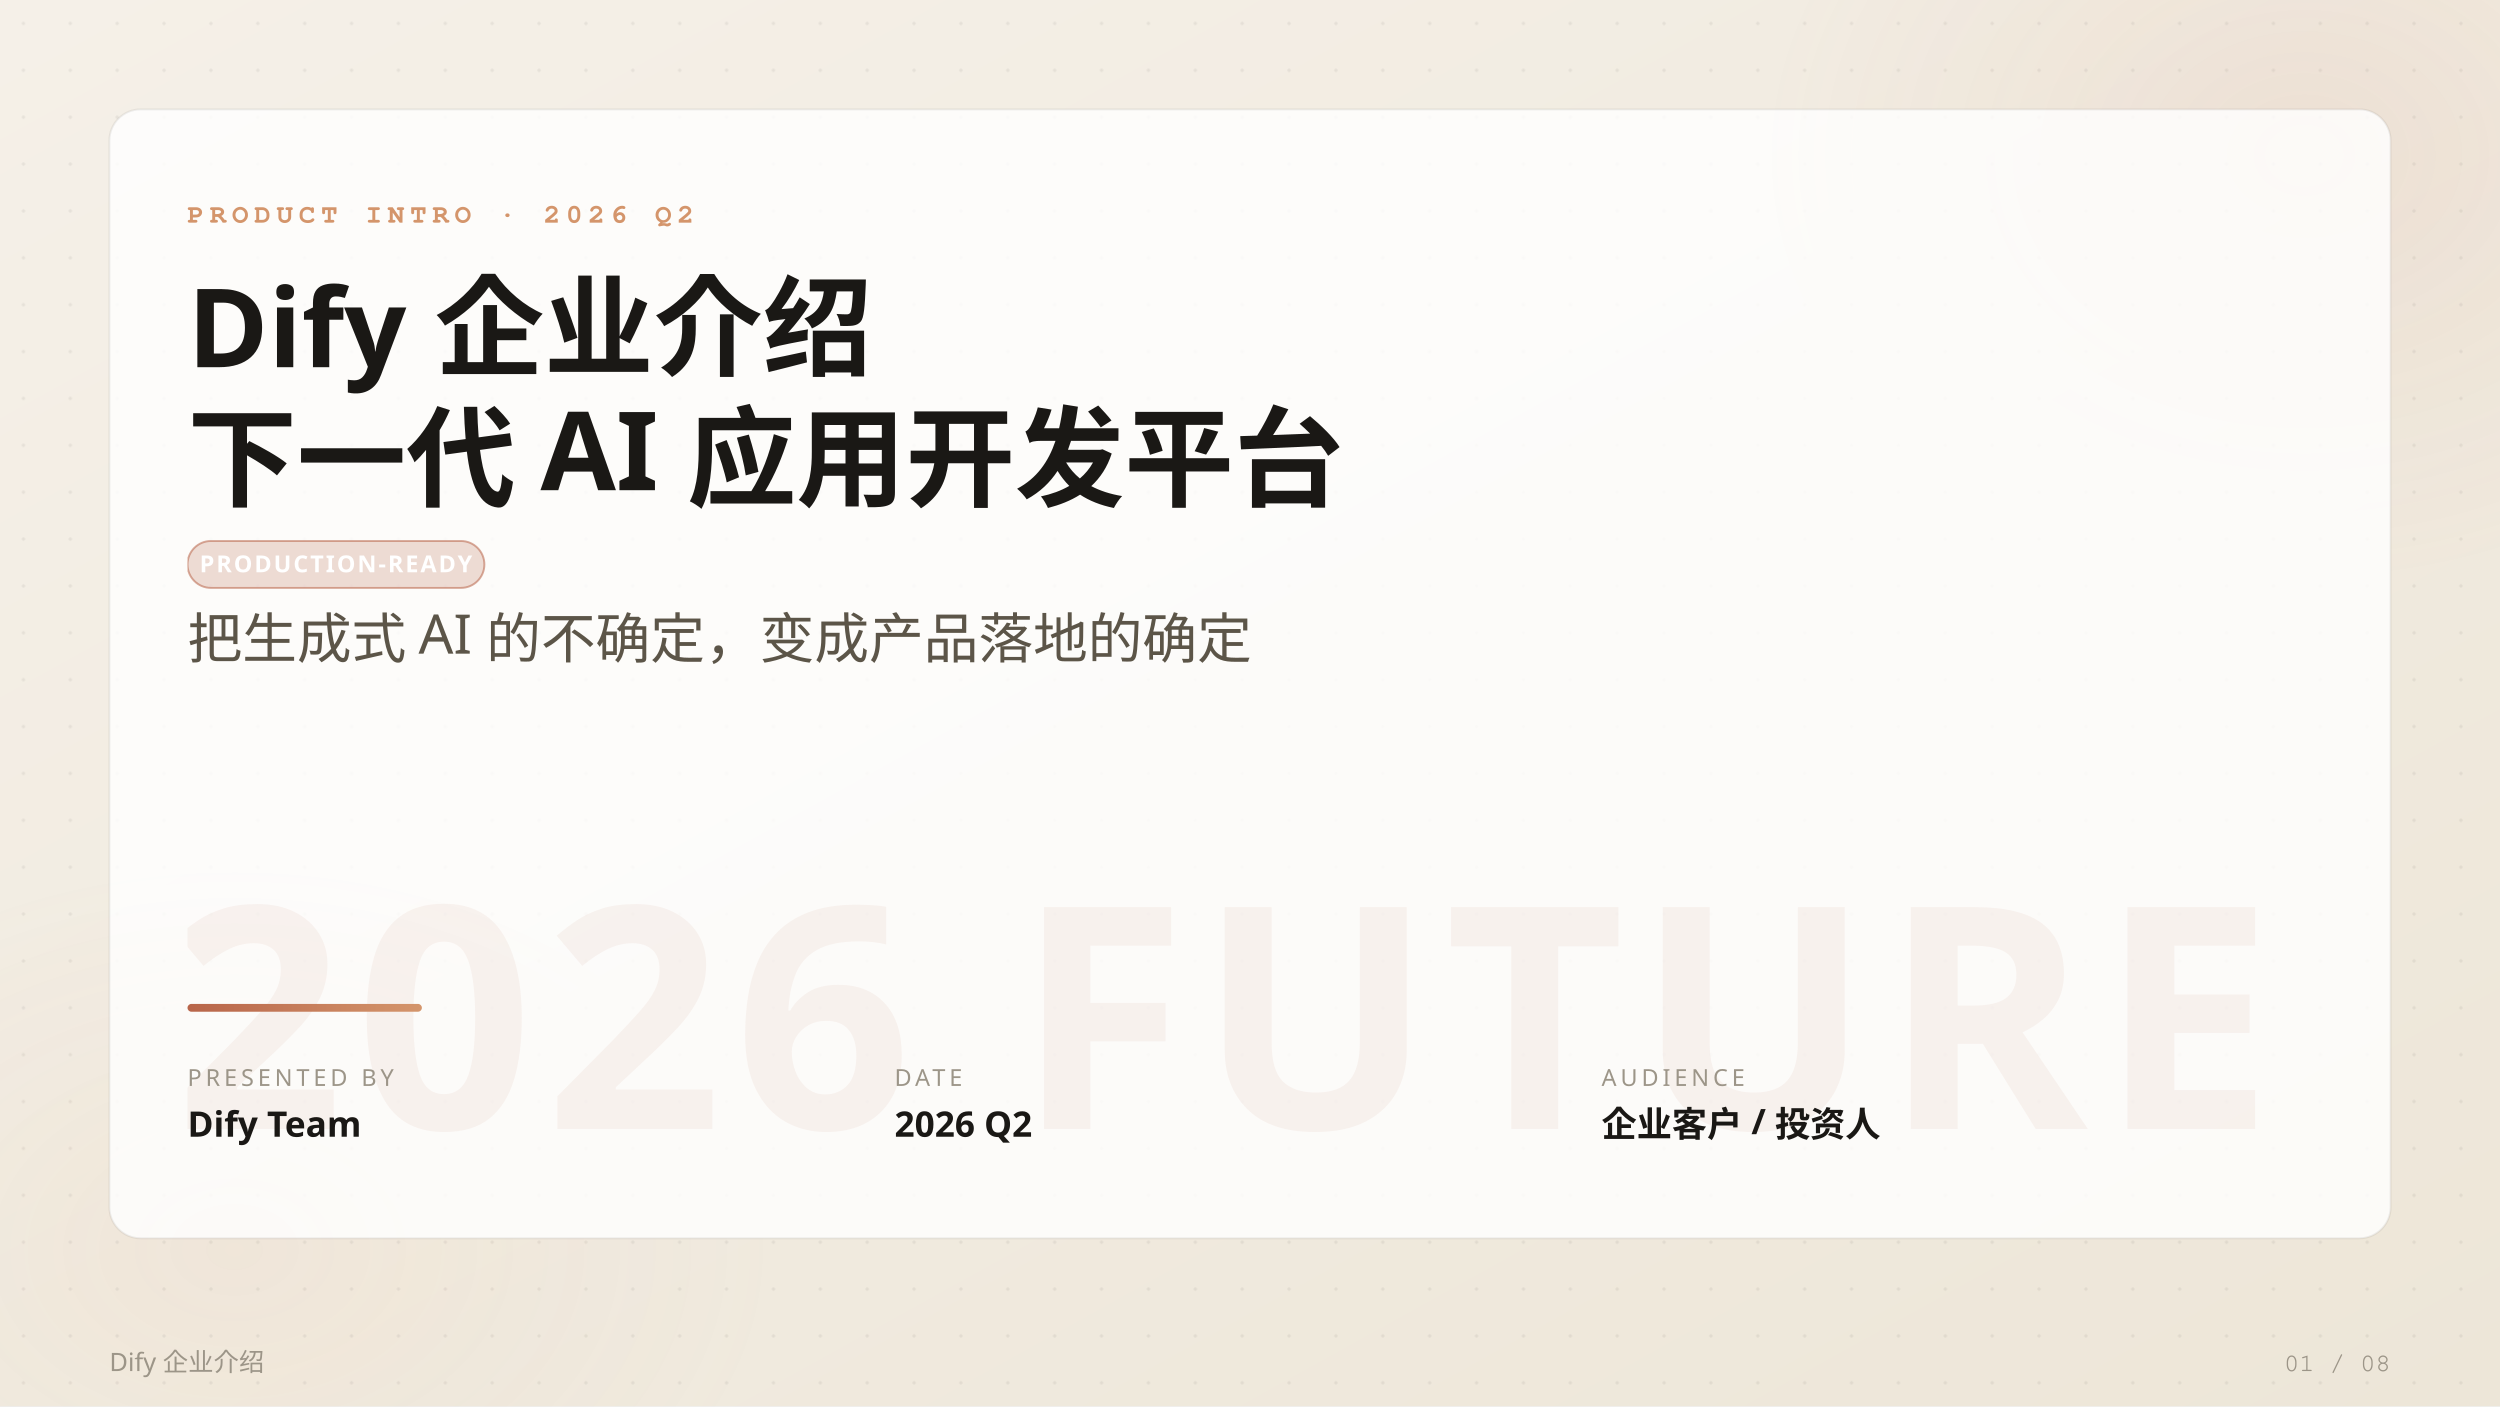
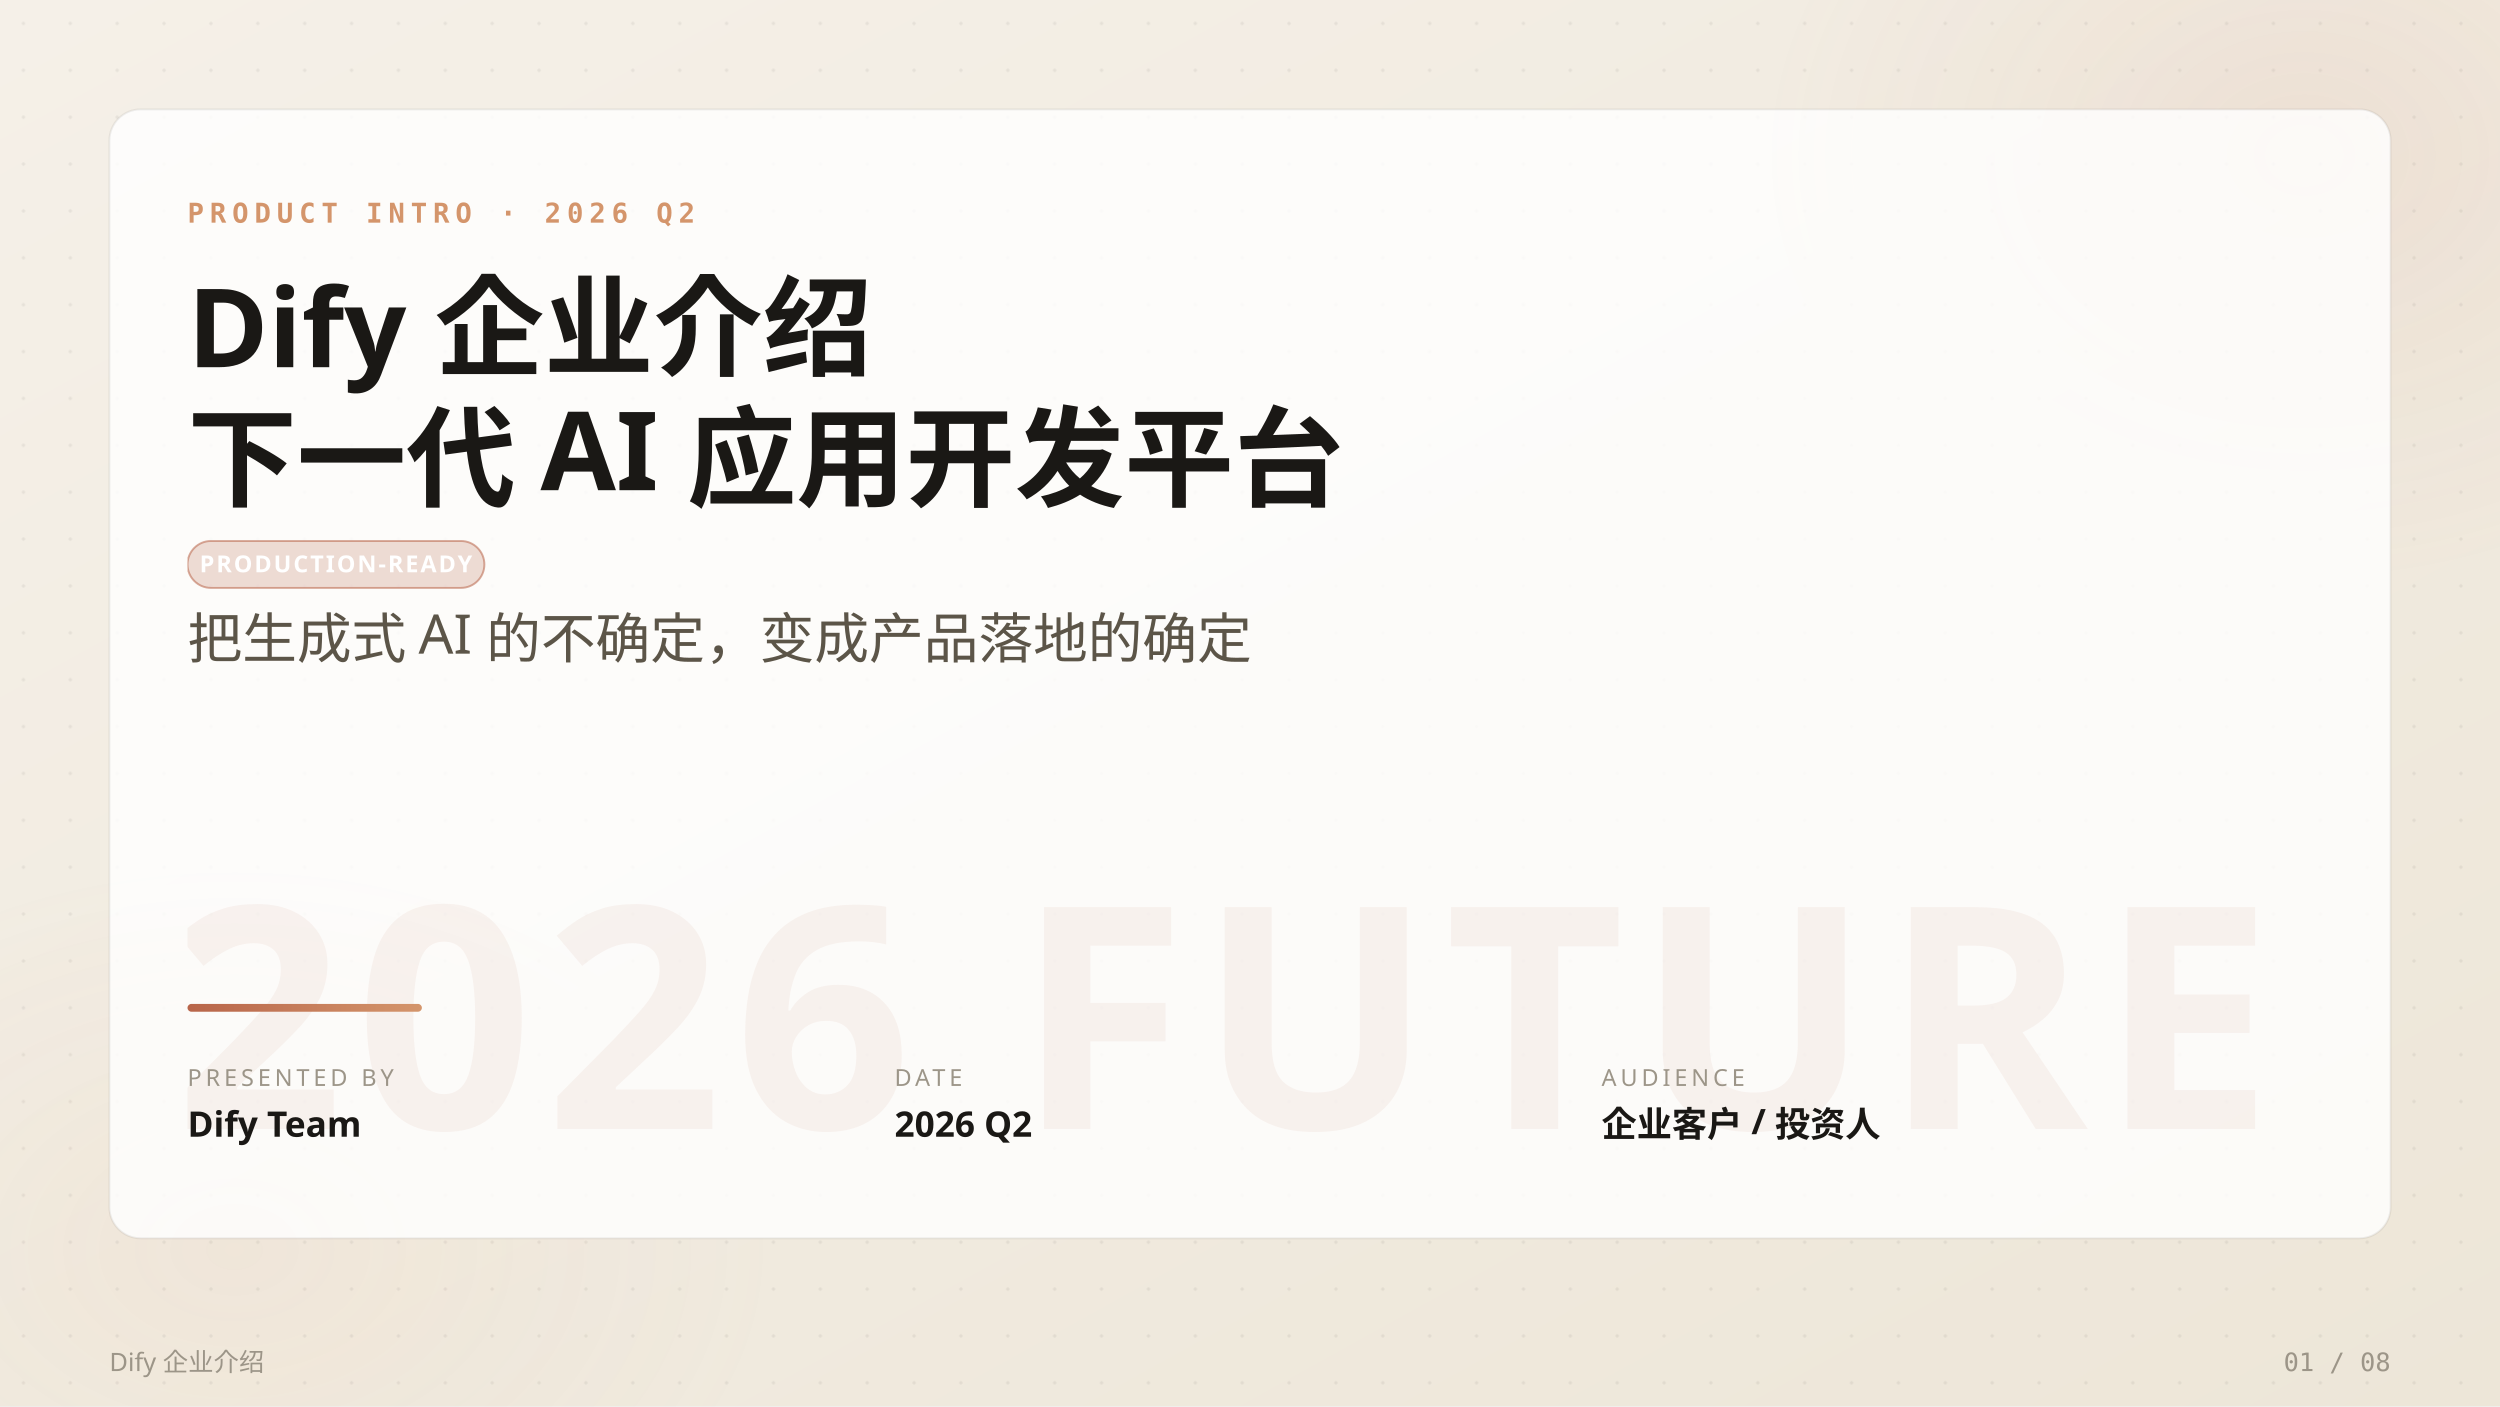
<svg xmlns="http://www.w3.org/2000/svg" viewBox="0 0 1280 720" width="1280" height="720">
  <defs>
    <linearGradient id="bg-grad" x1="0%" y1="0%" x2="100%" y2="100%">
      <stop offset="0%" stop-color="#F5F0E8" />
      <stop offset="100%" stop-color="#EDE6D8" />
    </linearGradient>
    <linearGradient id="accent-grad" x1="0%" y1="0%" x2="100%" y2="0%">
      <stop offset="0%" stop-color="#B8654A" />
      <stop offset="100%" stop-color="#D4956B" />
    </linearGradient>
    <linearGradient id="accent-grad-v" x1="0%" y1="0%" x2="0%" y2="100%">
      <stop offset="0%" stop-color="#B8654A" />
      <stop offset="100%" stop-color="#D4956B" />
    </linearGradient>
    <radialGradient id="spot-1" cx="50%" cy="50%" r="50%">
      <stop offset="0%" stop-color="#B8654A" stop-opacity="0.08" />
      <stop offset="100%" stop-color="#B8654A" stop-opacity="0" />
    </radialGradient>
    <radialGradient id="spot-2" cx="50%" cy="50%" r="50%">
      <stop offset="0%" stop-color="#D4956B" stop-opacity="0.06" />
      <stop offset="100%" stop-color="#D4956B" stop-opacity="0" />
    </radialGradient>
    <pattern id="bg-texture" width="24" height="24" patternUnits="userSpaceOnUse">
      <circle cx="12" cy="12" r="0.9" fill="#1a1815" fill-opacity="0.06" />
    </pattern>
  </defs>
  <style type="text/css">
-     text { font-family: 'PingFang SC', 'Noto Sans SC', 'Microsoft YaHei', sans-serif; }
-     .mono { font-family: 'Menlo', 'SF Mono', 'IBM Plex Mono', 'Courier', monospace; }
-     .eyebrow { font-size: 14px; fill: #D4956B; letter-spacing: 3px; font-weight: 600; font-family: 'Menlo', 'SF Mono', 'IBM Plex Mono', 'Courier', monospace; }
-     .h1 { font-size: 56px; fill: #1a1815; font-weight: 700; font-family: 'Songti SC', 'Noto Serif SC', 'STKaiti', 'Times New Roman', serif; }
-     .h2 { font-size: 42px; fill: #1a1815; font-weight: 700; font-family: 'Songti SC', 'Noto Serif SC', 'STKaiti', 'Times New Roman', serif; }
-     .h3 { font-size: 28px; fill: #1a1815; font-weight: 600; font-family: 'Songti SC', 'Noto Serif SC', 'STKaiti', 'Times New Roman', serif; }
-     .h4 { font-size: 20px; fill: #1a1815; font-weight: 600; font-family: 'Songti SC', 'Noto Serif SC', 'STKaiti', 'Times New Roman', serif; }
+     text { font-family: 'Noto Sans SC', 'PingFang SC', 'Microsoft YaHei', sans-serif; }
+     .mono { font-family: 'IBM Plex Mono', 'SF Mono', 'JetBrains Mono', Menlo, monospace; }
+     .eyebrow { font-size: 14px; fill: #D4956B; letter-spacing: 3px; font-weight: 600; font-family: 'IBM Plex Mono', 'SF Mono', 'JetBrains Mono', Menlo, monospace; }
+     .h1 { font-size: 56px; fill: #1a1815; font-weight: 700; font-family: 'Noto Serif SC', 'Playfair Display', 'Songti SC', 'Times New Roman', serif; }
+     .h2 { font-size: 42px; fill: #1a1815; font-weight: 700; font-family: 'Noto Serif SC', 'Playfair Display', 'Songti SC', 'Times New Roman', serif; }
+     .h3 { font-size: 28px; fill: #1a1815; font-weight: 600; font-family: 'Noto Serif SC', 'Playfair Display', 'Songti SC', 'Times New Roman', serif; }
+     .h4 { font-size: 20px; fill: #1a1815; font-weight: 600; font-family: 'Noto Serif SC', 'Playfair Display', 'Songti SC', 'Times New Roman', serif; }
    .body { font-size: 17px; fill: #5c5548; }
    .small { font-size: 13px; fill: #9c9588; }
-     .stat-huge { font-size: 100px; fill: #1a1815; font-weight: 800; font-family: 'Songti SC', 'Noto Serif SC', 'STKaiti', 'Times New Roman', serif; }
+     .stat-huge { font-size: 100px; fill: #1a1815; font-weight: 800; font-family: 'Noto Serif SC', 'Playfair Display', 'Songti SC', 'Times New Roman', serif; }
    .stat-unit { font-size: 26px; fill: #5c5548; font-weight: 500; }
  </style>
  <rect width="1280" height="720" fill="url(#bg-grad)" />
  <rect width="1280" height="720" fill="url(#bg-texture)" />
  <ellipse cx="1180" cy="80" rx="280" ry="220" fill="url(#spot-1)" />
  <ellipse cx="120" cy="640" rx="280" ry="200" fill="url(#spot-2)" />
  <g transform="translate(56, 56)">
    <rect x="0" y="0" width="1168" height="578" rx="16" fill="#FFFFFF" fill-opacity="0.82" stroke="#1a1815" stroke-opacity="0.07" stroke-width="1" />
    <svg x="40" y="40" width="1088" height="498" viewBox="0 0 1088 498">
-       <text x="1068" y="482" text-anchor="end" font-size="159" font-weight="900" fill="#B8654A" opacity="0.07" letter-spacing="6" font-family="'Songti SC', 'Noto Serif SC', 'STKaiti', 'Times New Roman', serif">2026 FUTURE</text>
+       <text x="1068" y="482" text-anchor="end" font-size="159" font-weight="900" fill="#B8654A" opacity="0.07" letter-spacing="6" font-family="'Noto Serif SC', 'Playfair Display', 'Songti SC', 'Times New Roman', serif">2026 FUTURE</text>
      <text x="0" y="18" class="eyebrow">PRODUCT INTRO · 2026 Q2</text>
      <text x="0" y="92" font-size="56" fill="#1a1815" font-weight="700">Dify 企业介绍</text>
      <text x="0" y="159" font-size="56" fill="#1a1815" font-weight="700">下一代 AI 应用开发平台</text>
      <g transform="translate(0, 181)">
        <rect x="0" y="0" width="152" height="24" rx="12" fill="#B8654A" fill-opacity="0.22" stroke="#B8654A" stroke-opacity="0.55" stroke-width="1" />
        <text x="76.0" y="16" text-anchor="middle" font-size="12" font-weight="600" fill="#ffffff" letter-spacing="1">PRODUCTION-READY</text>
      </g>
      <text x="0" y="241" font-size="28" fill="#5c5548" font-weight="400">把生成式 AI 的不确定，变成产品落地的确定</text>
      <rect x="0" y="418" width="120" height="4" fill="url(#accent-grad)" rx="2" />
      <text x="0" y="460" font-size="12" fill="#9c9588" letter-spacing="2">PRESENTED BY</text>
      <text x="0" y="486" font-size="18" fill="#1a1815" font-weight="600">Dify Team</text>
      <text x="362" y="460" font-size="12" fill="#9c9588" letter-spacing="2">DATE</text>
      <text x="362" y="486" font-size="18" fill="#1a1815" font-weight="600">2026 Q2</text>
      <text x="724" y="460" font-size="12" fill="#9c9588" letter-spacing="2">AUDIENCE</text>
      <text x="724" y="486" font-size="18" fill="#1a1815" font-weight="600">企业客户 / 投资人</text>
    </svg>
  </g>
  <text x="56" y="702" class="small">Dify 企业介绍</text>
  <text x="1224" y="702" class="small mono" text-anchor="end">01 / 08</text>
</svg>
